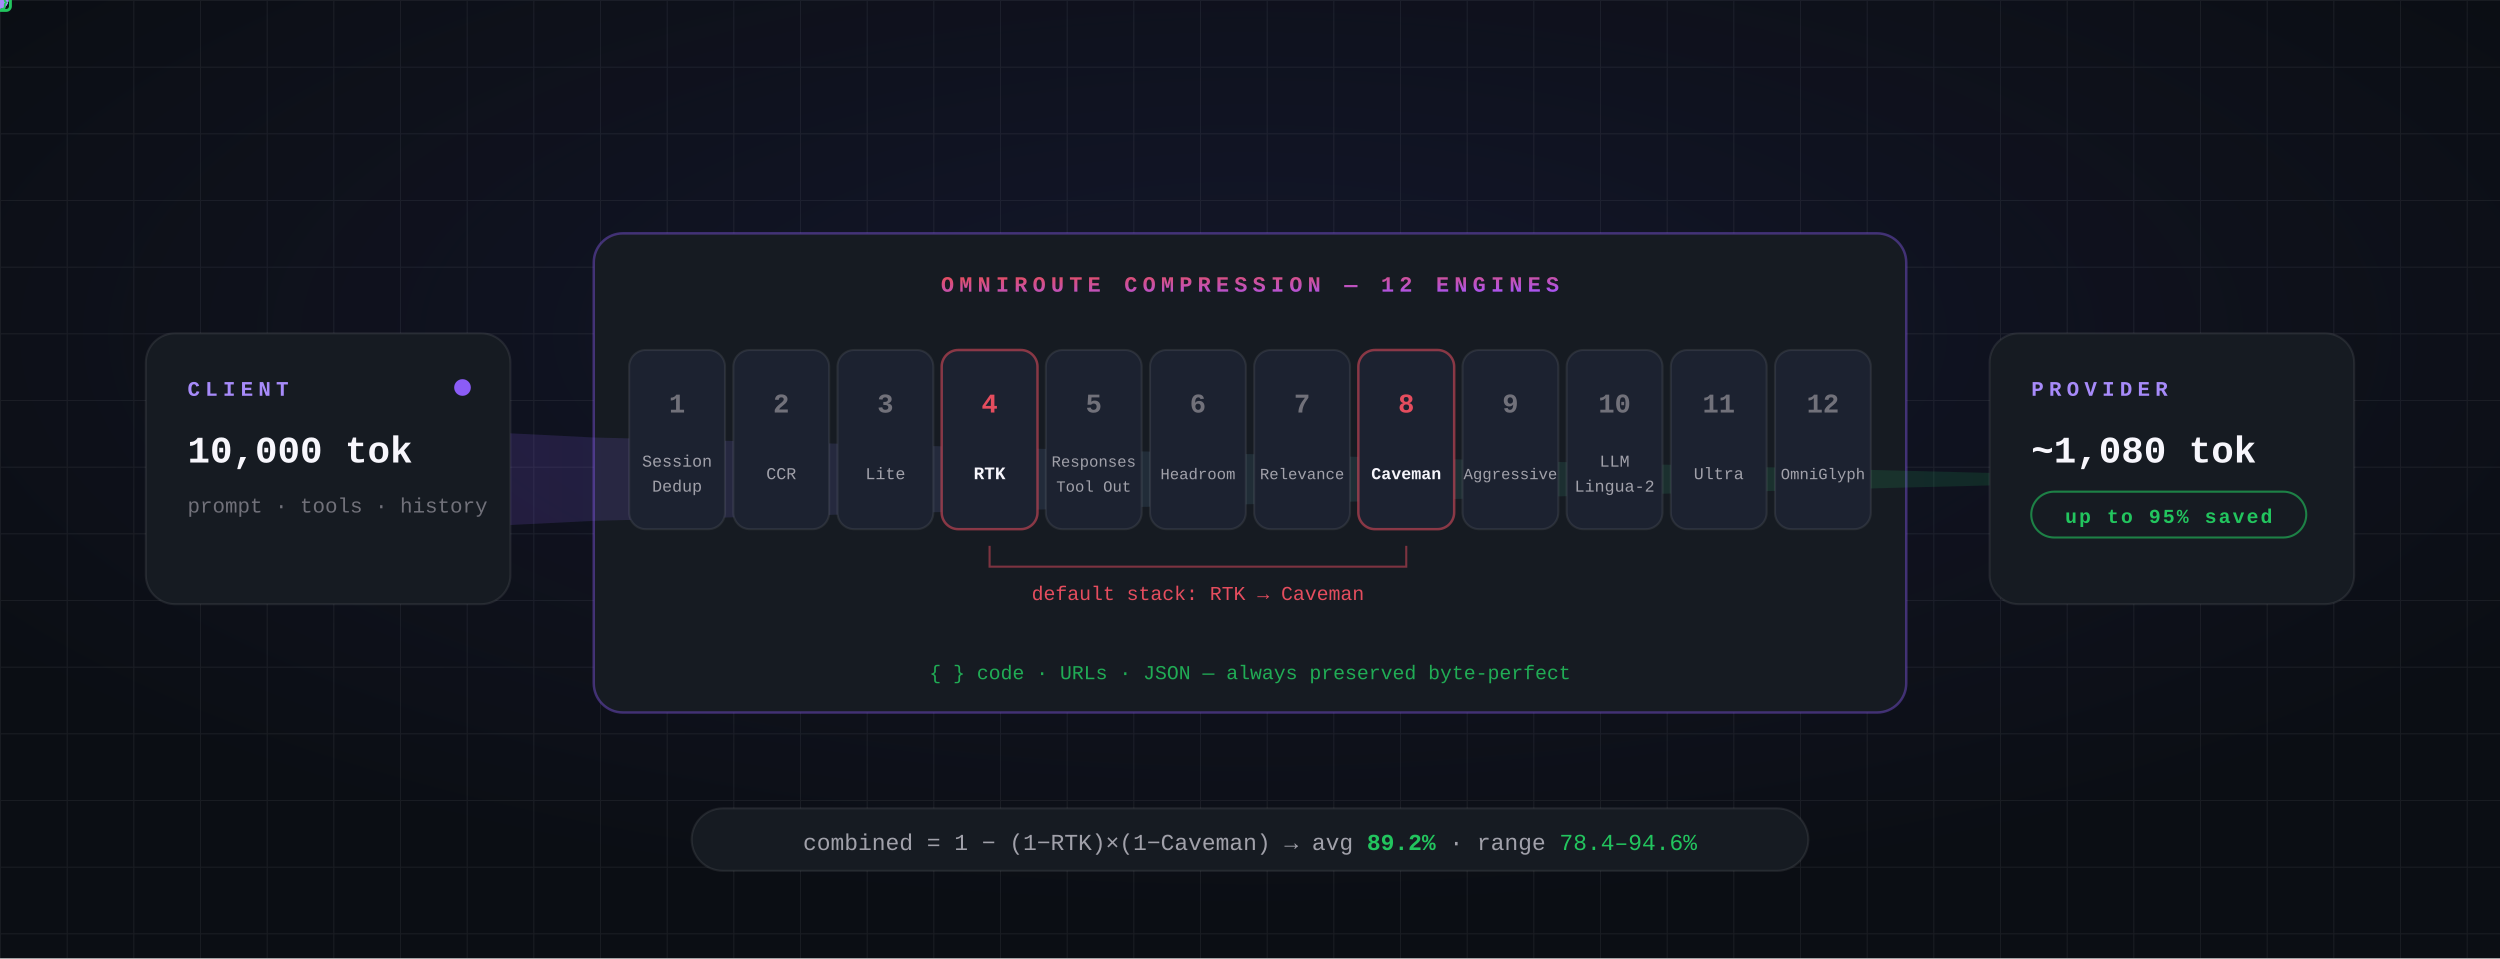
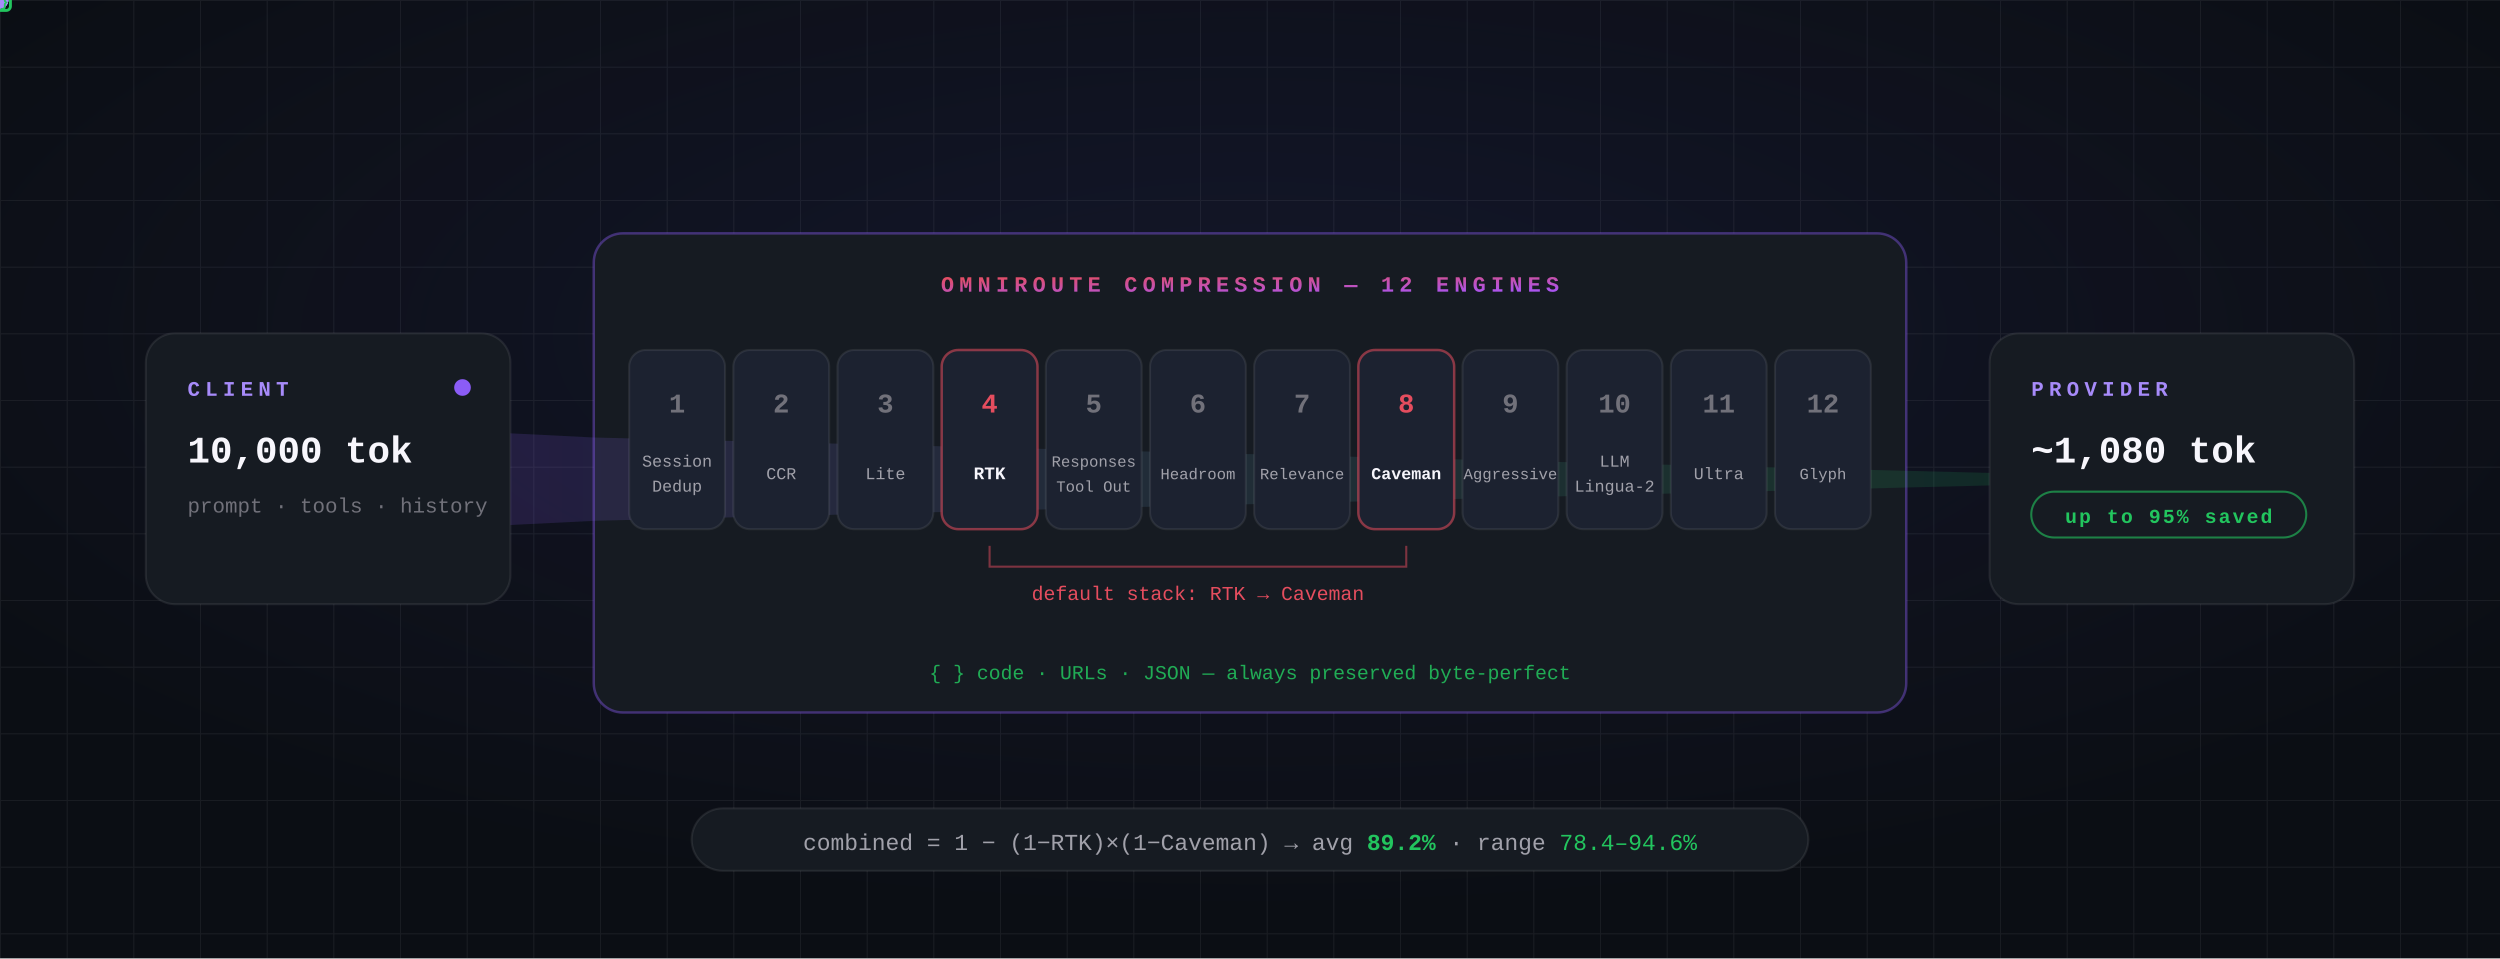
- <svg xmlns="http://www.w3.org/2000/svg" viewBox="0 0 1200 460" role="img" aria-label="RedRouter compression pipeline: a client request of 10,000 tokens passes through 12 stacked engines — Session-Dedup, CCR, Lite, RTK, Responses Tool Output, Headroom, Relevance, Caveman, Aggressive, LLMLingua-2, Ultra, OmniGlyph — and reaches the provider at about 1,080 tokens, up to 95% saved. The default stacked combo runs RTK then Caveman (average 89.2%, range 78.4–94.6%). Code, URLs and JSON are always preserved byte-perfect.">
+ <svg xmlns="http://www.w3.org/2000/svg" viewBox="0 0 1200 460" role="img" aria-label="RedRouter compression pipeline: a client request of 10,000 tokens passes through 12 stacked engines — Session-Dedup, CCR, Lite, RTK, Responses Tool Output, Headroom, Relevance, Caveman, Aggressive, LLMLingua-2, Ultra, Glyph — and reaches the provider at about 1,080 tokens, up to 95% saved. The default stacked combo runs RTK then Caveman (average 89.2%, range 78.4–94.6%). Code, URLs and JSON are always preserved byte-perfect.">
  <defs>
    <pattern id="gridPaperZ" width="32" height="32" patternUnits="userSpaceOnUse">
      <path d="M 32 0 L 0 0 0 32" fill="none" stroke="#ffffff" stroke-opacity="0.06" stroke-width="1" />
    </pattern>
    <radialGradient id="bgGlowZ" cx="50%" cy="35%" r="60%">
      <stop offset="0%" stop-color="#6366f1" stop-opacity="0.10" />
      <stop offset="100%" stop-color="#6366f1" stop-opacity="0" />
    </radialGradient>
    <linearGradient id="funnelZ" x1="0" y1="0" x2="1" y2="0">
      <stop offset="0%" stop-color="#8b5cf6" stop-opacity="0.16" />
      <stop offset="100%" stop-color="#22c55e" stop-opacity="0.14" />
    </linearGradient>
    <path id="pTokZ" d="M 245,230 L 955,230" />
  </defs>
  <rect width="1200" height="460" fill="#0b0e14" />
  <rect width="1200" height="460" fill="url(#gridPaperZ)" />
  <rect width="1200" height="460" fill="url(#bgGlowZ)" />
  <rect x="70" y="160" width="175" height="130" rx="14" fill="#161b22" stroke="#ffffff" stroke-opacity="0.08" stroke-width="1" />
  <text x="90" y="190" font-family="Consolas, 'Courier New', monospace" font-size="10" letter-spacing="2.5" font-weight="700" fill="#a78bfa">CLIENT</text>
  <text x="90" y="222" font-family="Consolas, 'Courier New', monospace" font-size="18" font-weight="800" fill="#F7F6FC">10,000 tok</text>
  <text x="90" y="246" font-family="Consolas, 'Courier New', monospace" font-size="10" fill="#71717a">prompt · tools · history</text>
  <circle cx="222" cy="186" r="4" fill="#8b5cf6">
    <animate attributeName="opacity" values="1;0.4;1" dur="2.2s" repeatCount="indefinite" />
  </circle>
  <rect x="285" y="112" width="630" height="230" rx="14" fill="#161b22" stroke="#8b5cf6" stroke-width="1.2" stroke-opacity="0.4" />
  <text x="600" y="140" text-anchor="middle" font-family="Consolas, 'Courier New', monospace" font-size="10.5" letter-spacing="2.5" font-weight="700" fill="url(#gradBrandZ)">OMNIROUTE COMPRESSION — 12 ENGINES</text>
  <linearGradient id="gradBrandZ" x1="0" y1="0" x2="1" y2="1">
    <stop offset="0%" stop-color="#e54d5e" />
    <stop offset="100%" stop-color="#a855f7" />
  </linearGradient>
  <path d="M 245,208 L 285,210 L 915,226 L 955,227 L 955,233 L 915,234 L 285,250 L 245,252 Z" fill="url(#funnelZ)" />
  <g fill="#a78bfa">
    <circle r="4">
      <animateMotion dur="8s" repeatCount="indefinite" keyPoints="0;0;0.12;0.12" keyTimes="0;0.08;0.13;1" calcMode="linear">
        <mpath href="#pTokZ" />
      </animateMotion>
      <animate attributeName="opacity" values="0;0;1;1;0;0" keyTimes="0;0.08;0.09;0.125;0.14;1" dur="8s" repeatCount="indefinite" />
    </circle>
    <circle r="4">
      <animateMotion dur="8s" repeatCount="indefinite" keyPoints="0;0;0.29;0.29" keyTimes="0;0.085;0.22;1" calcMode="linear">
        <mpath href="#pTokZ" />
      </animateMotion>
      <animate attributeName="opacity" values="0;0;1;1;0;0" keyTimes="0;0.085;0.095;0.215;0.23;1" dur="8s" repeatCount="indefinite" />
    </circle>
    <circle r="4">
      <animateMotion dur="8s" repeatCount="indefinite" keyPoints="0;0;0.50;0.50" keyTimes="0;0.09;0.355;1" calcMode="linear">
        <mpath href="#pTokZ" />
      </animateMotion>
      <animate attributeName="opacity" values="0;0;1;1;0;0" keyTimes="0;0.09;0.10;0.35;0.365;1" dur="8s" repeatCount="indefinite" />
    </circle>
    <circle r="4">
      <animateMotion dur="8s" repeatCount="indefinite" keyPoints="0;0;0.81;0.81" keyTimes="0;0.095;0.49;1" calcMode="linear">
        <mpath href="#pTokZ" />
      </animateMotion>
      <animate attributeName="opacity" values="0;0;1;1;0;0" keyTimes="0;0.095;0.105;0.485;0.50;1" dur="8s" repeatCount="indefinite" />
    </circle>
    <circle r="4">
      <animateMotion dur="8s" repeatCount="indefinite" keyPoints="0;0;1;1" keyTimes="0;0.10;0.60;1" calcMode="linear">
        <mpath href="#pTokZ" />
      </animateMotion>
      <animate attributeName="r" values="4;4;2.4;2.4" keyTimes="0;0.10;0.60;1" dur="8s" repeatCount="indefinite" />
      <animate attributeName="opacity" values="0;0;1;1;0;0" keyTimes="0;0.10;0.11;0.60;0.64;1" dur="8s" repeatCount="indefinite" />
    </circle>
  </g>
  <g>
    <animateMotion dur="8s" repeatCount="indefinite" keyPoints="0;0;1;1" keyTimes="0;0.14;0.64;1" calcMode="linear">
      <mpath href="#pTokZ" />
    </animateMotion>
    <animate attributeName="opacity" values="0;0;1;1;0;0" keyTimes="0;0.14;0.15;0.64;0.68;1" dur="8s" repeatCount="indefinite" />
    <rect x="-5" y="-5" width="10" height="10" rx="2" fill="none" stroke="#22c55e" stroke-width="1.4" />
    <text y="3" text-anchor="middle" font-family="Consolas, 'Courier New', monospace" font-size="7" font-weight="700" fill="#22c55e">{}</text>
  </g>
  <g font-family="Consolas, 'Courier New', monospace" text-anchor="middle">
    <g transform="translate(302,168)">
      <rect width="46" height="86" rx="8" fill="#1c2230" stroke="#ffffff" stroke-opacity="0.08" />
      <rect width="46" height="86" rx="8" fill="none" stroke="#8b5cf6" stroke-width="1.4" stroke-opacity="0">
        <animate attributeName="stroke-opacity" values="0;0;0.9;0;0" keyTimes="0;0.10;0.13;0.17;1" dur="8s" repeatCount="indefinite" />
      </rect>
      <text x="23" y="30" font-size="13" font-weight="800" fill="#71717a">1</text>
      <text x="23" y="56" font-size="8" fill="#a1a1aa">Session</text>
      <text x="23" y="68" font-size="8" fill="#a1a1aa">Dedup</text>
    </g>
    <g transform="translate(352,168)">
      <rect width="46" height="86" rx="8" fill="#1c2230" stroke="#ffffff" stroke-opacity="0.08" />
      <rect width="46" height="86" rx="8" fill="none" stroke="#8b5cf6" stroke-width="1.4" stroke-opacity="0">
        <animate attributeName="stroke-opacity" values="0;0;0.9;0;0" keyTimes="0;0.145;0.175;0.215;1" dur="8s" repeatCount="indefinite" />
      </rect>
      <text x="23" y="30" font-size="13" font-weight="800" fill="#71717a">2</text>
      <text x="23" y="62" font-size="8" fill="#a1a1aa">CCR</text>
    </g>
    <g transform="translate(402,168)">
      <rect width="46" height="86" rx="8" fill="#1c2230" stroke="#ffffff" stroke-opacity="0.08" />
      <rect width="46" height="86" rx="8" fill="none" stroke="#8b5cf6" stroke-width="1.4" stroke-opacity="0">
        <animate attributeName="stroke-opacity" values="0;0;0.9;0;0" keyTimes="0;0.19;0.22;0.26;1" dur="8s" repeatCount="indefinite" />
      </rect>
      <text x="23" y="30" font-size="13" font-weight="800" fill="#71717a">3</text>
      <text x="23" y="62" font-size="8" fill="#a1a1aa">Lite</text>
    </g>
    <g transform="translate(452,168)">
      <rect width="46" height="86" rx="8" fill="#1c2230" stroke="#e54d5e" stroke-opacity="0.55" stroke-width="1.2" />
      <rect width="46" height="86" rx="8" fill="none" stroke="#e54d5e" stroke-width="1.6" stroke-opacity="0">
        <animate attributeName="stroke-opacity" values="0;0;1;0;0" keyTimes="0;0.235;0.265;0.305;1" dur="8s" repeatCount="indefinite" />
      </rect>
      <text x="23" y="30" font-size="13" font-weight="800" fill="#e54d5e">4</text>
      <text x="23" y="62" font-size="8.5" font-weight="700" fill="#F7F6FC">RTK</text>
    </g>
    <g transform="translate(502,168)">
      <rect width="46" height="86" rx="8" fill="#1c2230" stroke="#ffffff" stroke-opacity="0.08" />
      <rect width="46" height="86" rx="8" fill="none" stroke="#8b5cf6" stroke-width="1.4" stroke-opacity="0">
        <animate attributeName="stroke-opacity" values="0;0;0.9;0;0" keyTimes="0;0.28;0.31;0.35;1" dur="8s" repeatCount="indefinite" />
      </rect>
      <text x="23" y="30" font-size="13" font-weight="800" fill="#71717a">5</text>
      <text x="23" y="56" font-size="7.5" fill="#a1a1aa">Responses</text>
      <text x="23" y="68" font-size="7.5" fill="#a1a1aa">Tool Out</text>
    </g>
    <g transform="translate(552,168)">
      <rect width="46" height="86" rx="8" fill="#1c2230" stroke="#ffffff" stroke-opacity="0.08" />
      <rect width="46" height="86" rx="8" fill="none" stroke="#8b5cf6" stroke-width="1.4" stroke-opacity="0">
        <animate attributeName="stroke-opacity" values="0;0;0.9;0;0" keyTimes="0;0.325;0.355;0.395;1" dur="8s" repeatCount="indefinite" />
      </rect>
      <text x="23" y="30" font-size="13" font-weight="800" fill="#71717a">6</text>
      <text x="23" y="62" font-size="7.5" fill="#a1a1aa">Headroom</text>
    </g>
    <g transform="translate(602,168)">
      <rect width="46" height="86" rx="8" fill="#1c2230" stroke="#ffffff" stroke-opacity="0.08" />
      <rect width="46" height="86" rx="8" fill="none" stroke="#8b5cf6" stroke-width="1.4" stroke-opacity="0">
        <animate attributeName="stroke-opacity" values="0;0;0.9;0;0" keyTimes="0;0.37;0.40;0.44;1" dur="8s" repeatCount="indefinite" />
      </rect>
      <text x="23" y="30" font-size="13" font-weight="800" fill="#71717a">7</text>
      <text x="23" y="62" font-size="7.5" fill="#a1a1aa">Relevance</text>
    </g>
    <g transform="translate(652,168)">
      <rect width="46" height="86" rx="8" fill="#1c2230" stroke="#e54d5e" stroke-opacity="0.55" stroke-width="1.2" />
      <rect width="46" height="86" rx="8" fill="none" stroke="#e54d5e" stroke-width="1.6" stroke-opacity="0">
        <animate attributeName="stroke-opacity" values="0;0;1;0;0" keyTimes="0;0.415;0.445;0.485;1" dur="8s" repeatCount="indefinite" />
      </rect>
      <text x="23" y="30" font-size="13" font-weight="800" fill="#e54d5e">8</text>
      <text x="23" y="62" font-size="8" font-weight="700" fill="#F7F6FC">Caveman</text>
    </g>
    <g transform="translate(702,168)">
      <rect width="46" height="86" rx="8" fill="#1c2230" stroke="#ffffff" stroke-opacity="0.08" />
      <rect width="46" height="86" rx="8" fill="none" stroke="#8b5cf6" stroke-width="1.4" stroke-opacity="0">
        <animate attributeName="stroke-opacity" values="0;0;0.9;0;0" keyTimes="0;0.46;0.49;0.53;1" dur="8s" repeatCount="indefinite" />
      </rect>
      <text x="23" y="30" font-size="13" font-weight="800" fill="#71717a">9</text>
      <text x="23" y="62" font-size="7.5" fill="#a1a1aa">Aggressive</text>
    </g>
    <g transform="translate(752,168)">
      <rect width="46" height="86" rx="8" fill="#1c2230" stroke="#ffffff" stroke-opacity="0.08" />
      <rect width="46" height="86" rx="8" fill="none" stroke="#8b5cf6" stroke-width="1.4" stroke-opacity="0">
        <animate attributeName="stroke-opacity" values="0;0;0.9;0;0" keyTimes="0;0.50;0.53;0.57;1" dur="8s" repeatCount="indefinite" />
      </rect>
      <text x="23" y="30" font-size="13" font-weight="800" fill="#71717a">10</text>
      <text x="23" y="56" font-size="8" fill="#a1a1aa">LLM</text>
      <text x="23" y="68" font-size="8" fill="#a1a1aa">Lingua-2</text>
    </g>
    <g transform="translate(802,168)">
      <rect width="46" height="86" rx="8" fill="#1c2230" stroke="#ffffff" stroke-opacity="0.08" />
      <rect width="46" height="86" rx="8" fill="none" stroke="#8b5cf6" stroke-width="1.4" stroke-opacity="0">
        <animate attributeName="stroke-opacity" values="0;0;0.9;0;0" keyTimes="0;0.54;0.57;0.61;1" dur="8s" repeatCount="indefinite" />
      </rect>
      <text x="23" y="30" font-size="13" font-weight="800" fill="#71717a">11</text>
      <text x="23" y="62" font-size="8" fill="#a1a1aa">Ultra</text>
    </g>
    <g transform="translate(852,168)">
      <rect width="46" height="86" rx="8" fill="#1c2230" stroke="#ffffff" stroke-opacity="0.08" />
      <rect width="46" height="86" rx="8" fill="none" stroke="#8b5cf6" stroke-width="1.4" stroke-opacity="0">
        <animate attributeName="stroke-opacity" values="0;0;0.9;0;0" keyTimes="0;0.575;0.605;0.645;1" dur="8s" repeatCount="indefinite" />
      </rect>
      <text x="23" y="30" font-size="13" font-weight="800" fill="#71717a">12</text>
-       <text x="23" y="62" font-size="7.5" fill="#a1a1aa">OmniGlyph</text>
+       <text x="23" y="62" font-size="7.5" fill="#a1a1aa">Glyph</text>
    </g>
  </g>
  <path d="M 475,262 L 475,272 L 675,272 L 675,262" fill="none" stroke="#e54d5e" stroke-width="1" stroke-opacity="0.5" />
  <text x="575" y="288" text-anchor="middle" font-family="Consolas, 'Courier New', monospace" font-size="9.5" fill="#e54d5e">default stack: RTK → Caveman</text>
  <text x="600" y="326" text-anchor="middle" font-family="Consolas, 'Courier New', monospace" font-size="9.5" fill="#22c55e" opacity="0.85">{ } code · URLs · JSON — always preserved byte-perfect</text>
  <rect x="955" y="160" width="175" height="130" rx="14" fill="#161b22" stroke="#ffffff" stroke-opacity="0.08" stroke-width="1" />
  <text x="975" y="190" font-family="Consolas, 'Courier New', monospace" font-size="10" letter-spacing="2.5" font-weight="700" fill="#a78bfa">PROVIDER</text>
  <text x="975" y="222" font-family="Consolas, 'Courier New', monospace" font-size="18" font-weight="800" fill="#F7F6FC">~1,080 tok</text>
  <g transform="translate(975,236)">
    <rect width="132" height="22" rx="11" fill="none" stroke="#22c55e" stroke-width="1" stroke-opacity="0.6" />
    <text x="66" y="15" text-anchor="middle" font-family="Consolas, 'Courier New', monospace" font-size="9.5" letter-spacing="1" font-weight="700" fill="#22c55e">
      <animate attributeName="opacity" values="0.75;0.75;1;1;0.75" keyTimes="0;0.58;0.62;0.78;1" dur="8s" repeatCount="indefinite" />up to 95% saved</text>
  </g>
  <g transform="translate(600,404)">
    <rect x="-268" y="-16" width="536" height="30" rx="15" fill="#161b22" stroke="#ffffff" stroke-opacity="0.08" />
    <text y="4" text-anchor="middle" font-family="Consolas, 'Courier New', monospace" font-size="11" fill="#a1a1aa">combined = 1 − (1−RTK)×(1−Caveman) → avg <tspan fill="#22c55e" font-weight="700">89.2%</tspan> · range <tspan fill="#22c55e">78.4–94.6%</tspan>
    </text>
  </g>
</svg>
